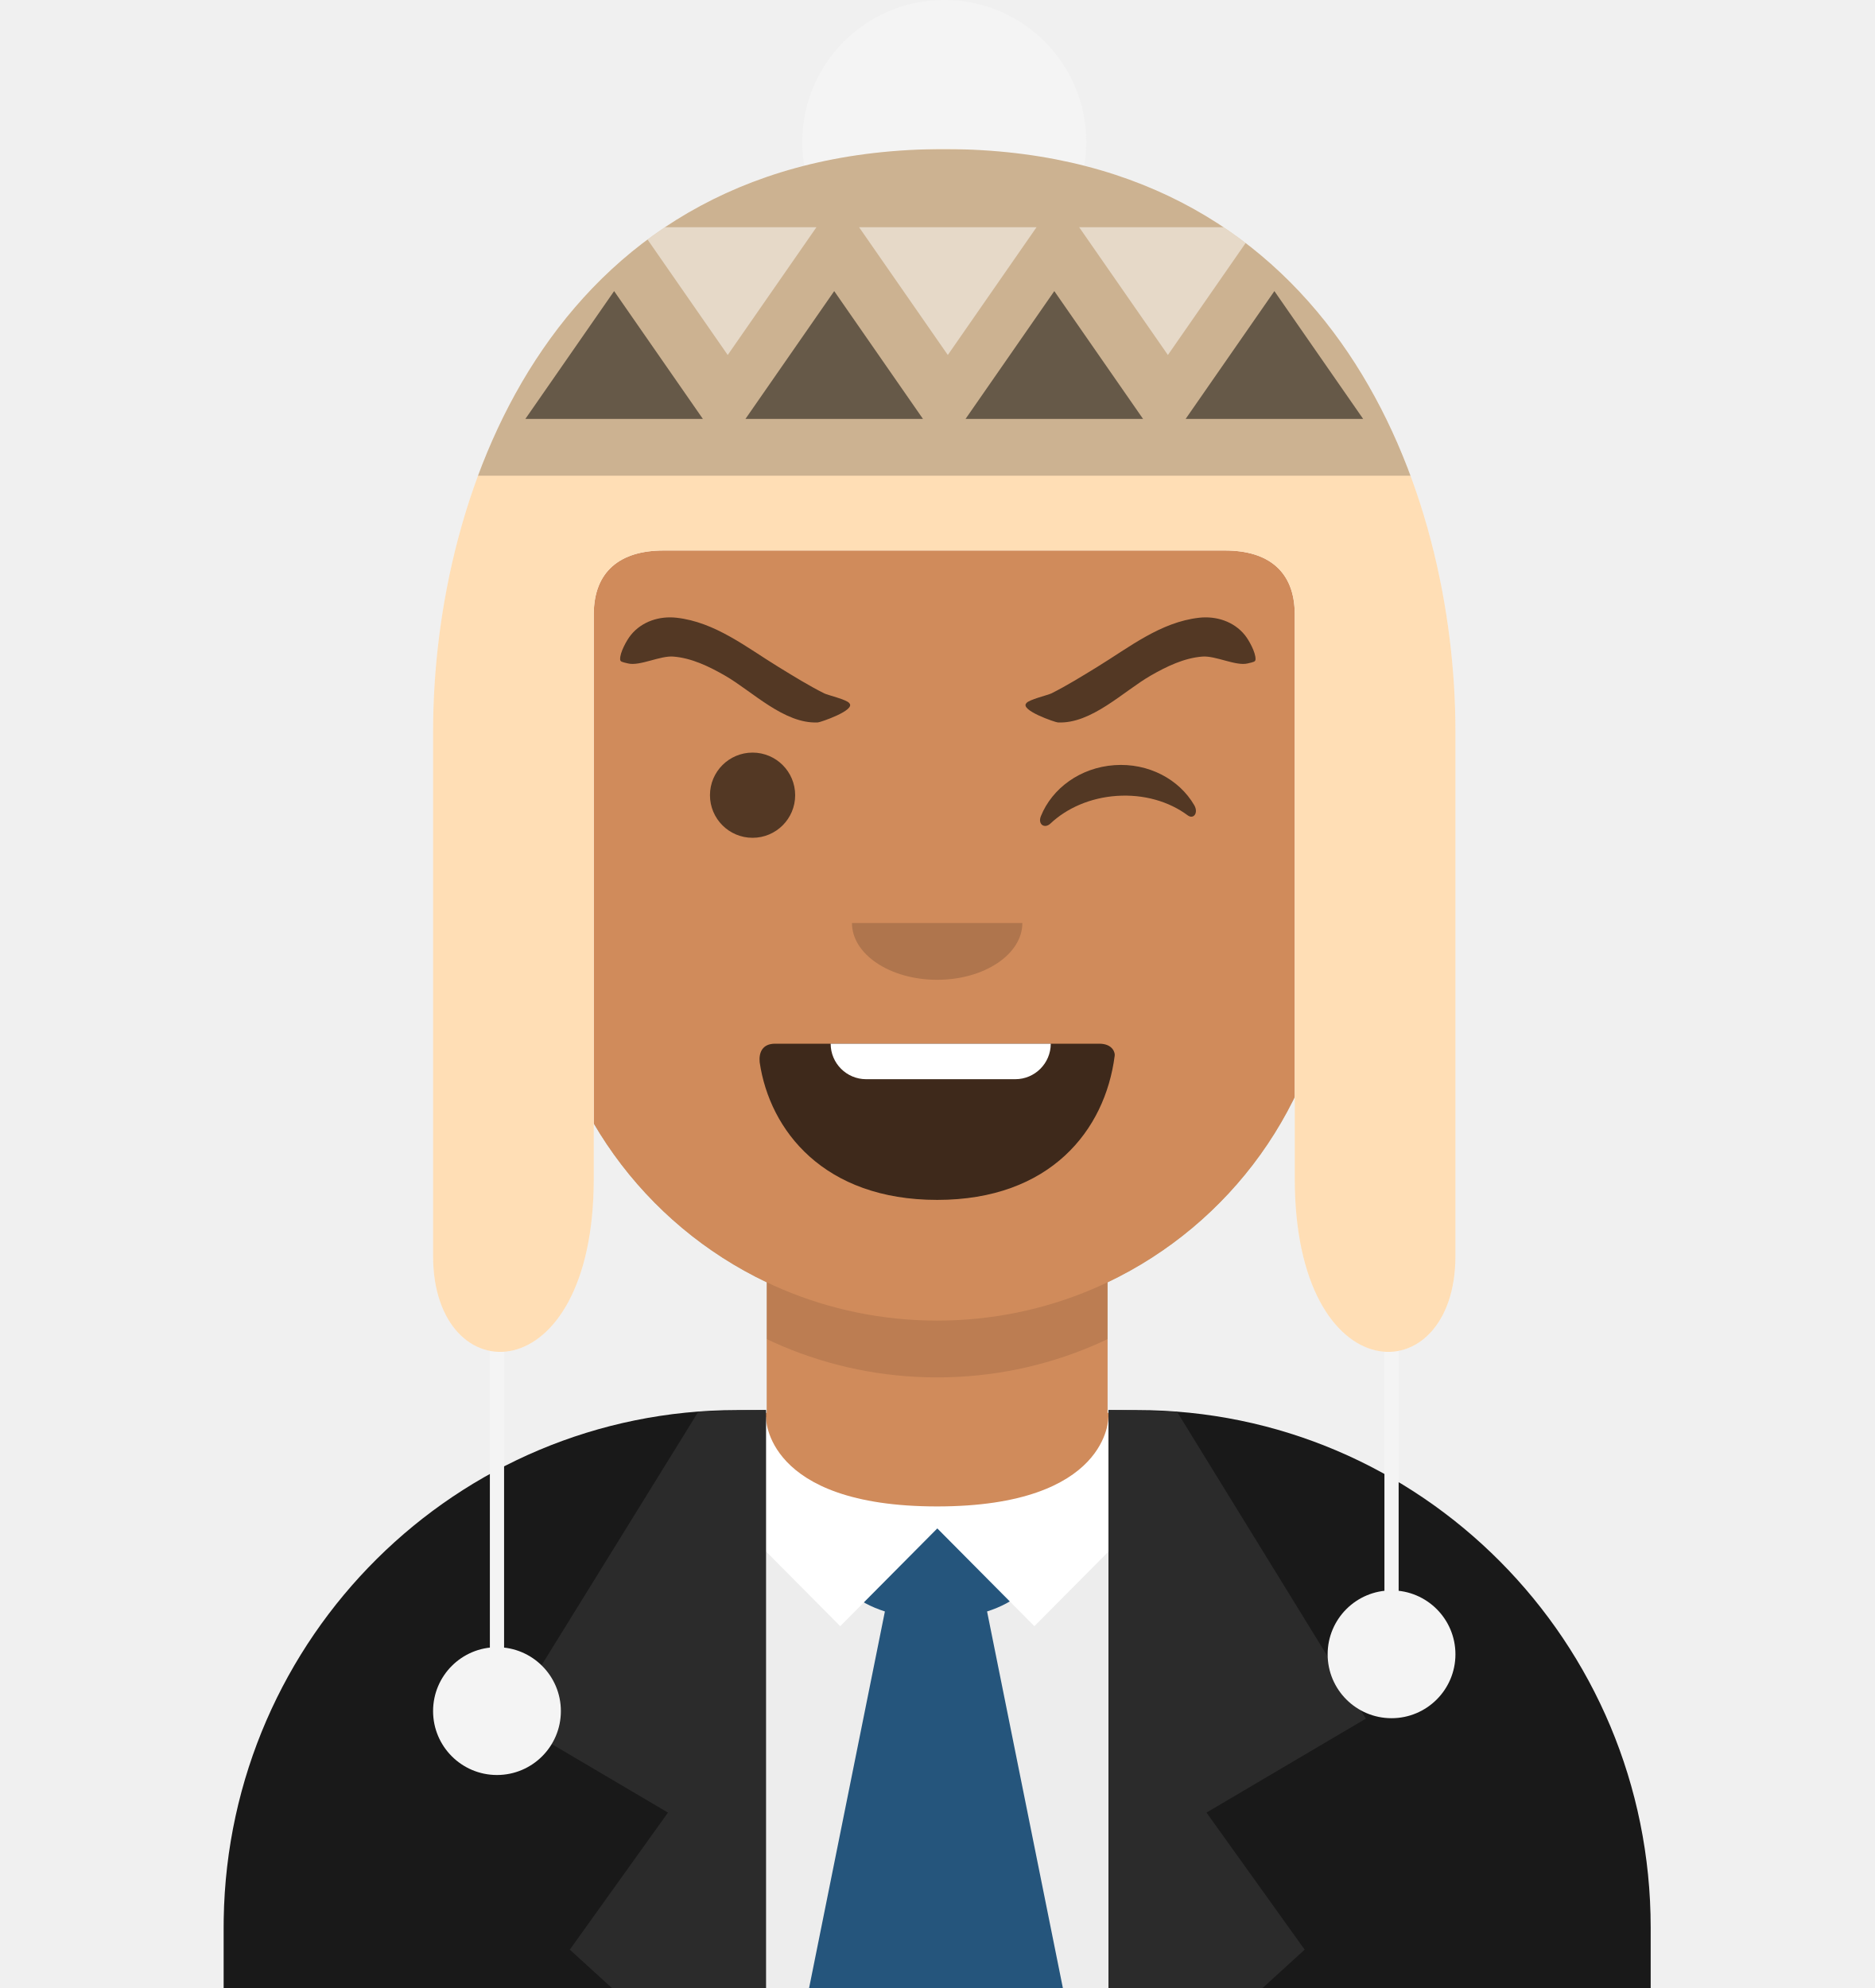
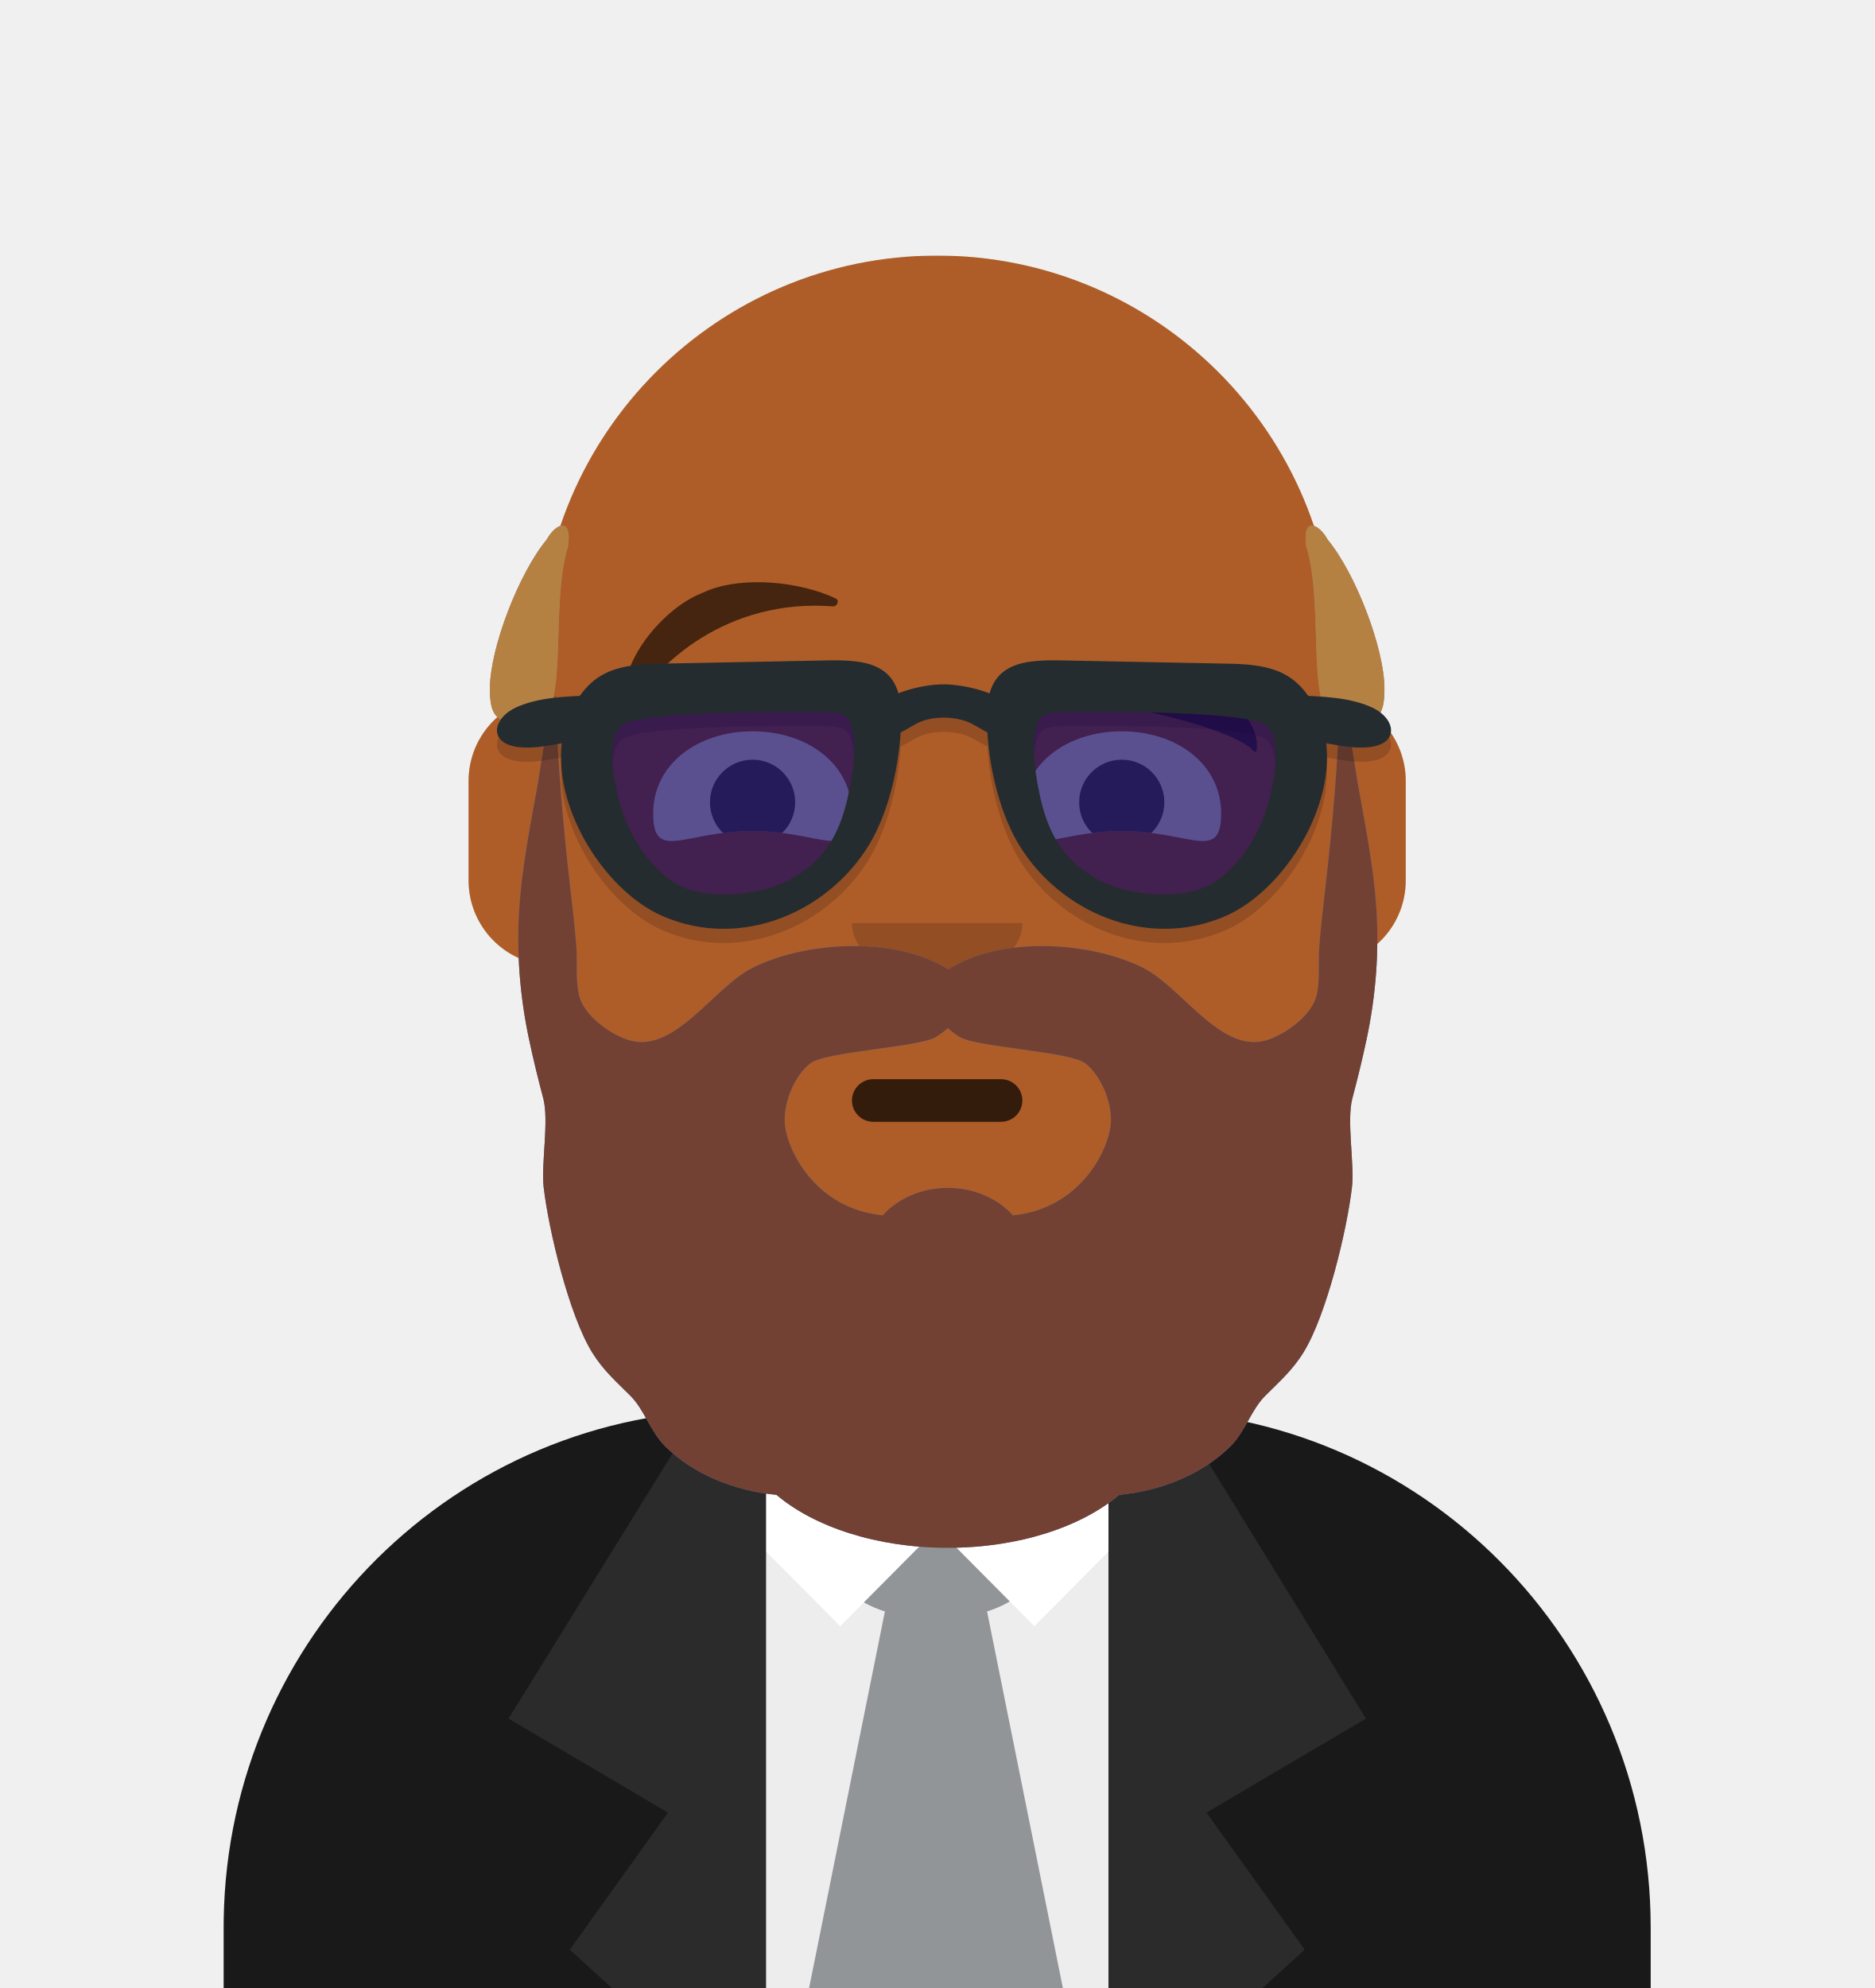
<svg xmlns="http://www.w3.org/2000/svg" xmlns:ns2="http://design.blush" xmlns:xlink="http://www.w3.org/1999/xlink" width="264px" height="280px" viewBox="0 0 264 280" version="1.1">
  <defs>
    <path d="M100,0 C130.928,-5.68137151e-15 156,25.072 156,56 L156.001,62.166 C161.676,63.119 166,68.054 166,74 L166,88 C166,94.052 161.519,99.058 155.694,99.881 C153.628,119.686 141.238,136.422 124.001,144.61 L124,163 L128,163 C167.765,163 200,195.235 200,235 L200,244 L0,244 L0,235 C-4.86974701e-15,195.235 32.235,163 72,163 L76,163 L76,144.611 C58.763,136.422 46.372,119.687 44.305,99.881 C38.481,99.058 34,94.052 34,88 L34,74 C34,68.054 38.325,63.118 44,62.166 L44,56 C44,25.072 69.072,5.68137151e-15 100,0 Z" id="transparent_path-1" />
    <path d="M83,36.348 C83,52.629 105.162,65.828 132.5,65.828 C159.838,65.828 182,52.629 182,36.348 C182,34.985 181.845,33.645 181.544,32.331 C210.784,41.488 232,68.792 232,101.052 L232,110 L32,110 L32,101.052 C32,68.397 53.739,40.82 83.534,32.002 C83.182,33.421 83,34.871 83,36.348 Z" id="transparent_path-3" />
    <rect id="transparent_path-5" x="0" y="0" width="264" height="280" />
    <path d="M74,0 C114.869,0 148,33.131 148,74 L148,84.148 L148,197.608 C135.525,187.237 119.491,181 102,181 L102,181 L98,181 L98,162.611 C115.531,154.283 128.048,137.115 129.791,116.867 C135.569,116.002 140,111.019 140,105 L140,105 L140,92 C140,87.354 137.359,83.324 133.497,81.33 C132.724,81.05 131.952,80.748 131.181,80.426 C130.795,80.32 130.401,80.233 130,80.166 L130,80.166 L130,79.917 C117.224,74.234 104.878,63.071 96.11,47.885 C93.175,42.801 90.831,37.595 89.066,32.397 C80.431,42.941 67.745,53.602 52.342,62.495 C42.778,68.017 33.147,72.291 24,75.266 L24,137.247 C29.602,148.318 38.773,157.278 50,162.611 L50,162.611 L50,181 L46,181 C38.327,181 30.935,182.2 24,184.423 L24,230 C24,244.106 13.569,255.776 0,257.716 L0,74 C0,33.131 33.131,0 74,0 Z" id="transparent_path-7" />
  </defs>
  <g id="transparent_Avataaar/Default" stroke="none" stroke-width="1" fill="none" fill-rule="evenodd">
    <g id="transparent_Body" transform="translate(32, 36)">
      <mask id="transparent_mask-2" fill="white">
        <use xlink:href="#transparent_path-1" />
      </mask>
      <use fill="#D0C6AC" xlink:href="#transparent_path-1" />
-       <g id="transparent_Skin-Color" mask="url(#transparent_mask-2)" fill="#D08B5B">
+       <g id="transparent_Skin-Color" mask="url(#transparent_mask-2)" fill="#AE5D29">
        <g transform="translate(-32, 0)" id="transparent_Color">
          <rect x="0" y="0" width="264" height="244" />
        </g>
      </g>
      <path d="M44,94 C44,124.928 69.072,150 100,150 C130.928,150 156,124.928 156,94 L156,94 L156,102 C156,132.928 130.928,158 100,158 C69.072,158 44,132.928 44,102 Z" id="transparent_Neck-Shadow" fill-opacity="0.1" fill="#000000" mask="url(#transparent_mask-2)" />
    </g>
    <g id="transparent_Clothing" transform="translate(0, 170)">
      <g id="shirt_wick_Clothing/Shirt Wick" stroke="none" stroke-width="1" fill="none" fill-rule="evenodd">
        <g id="shirt_wick_Wick-suit" transform="translate(31.5, 28.6)">
          <path d="M124.38,3.001 L128.36,3.001 C167.926,3.001 200,34.435 200,73.212 L200,81.988 L1,81.988 L1,73.212 L1.01,72.05 C1.642,33.81 33.47,3.001 72.64,3.001 L76.62,3.001 C76.62,3.001 76.424,15.113 100.492,15.113 C124.56,15.113 124.38,3.001 124.38,3.001" id="shirt_wick_Fill-1" fill="#EDEDED" />
-           <path d="M118.325,81.988 L107.53,28.367 C111.541,27.077 114.229,24.748 114.229,22.08 C114.229,18.016 108.007,14.72 100.334,14.72 C92.66,14.72 86.439,18.016 86.439,22.08 C86.439,24.748 89.127,27.077 93.138,28.367 L82.344,81.988 L118.325,81.988 Z" id="shirt_wick_Fabric-Color" fill="#25557C" ns2:color="Top-500" />
+           <path d="M118.325,81.988 L107.53,28.367 C111.541,27.077 114.229,24.748 114.229,22.08 C114.229,18.016 108.007,14.72 100.334,14.72 C92.66,14.72 86.439,18.016 86.439,22.08 C86.439,24.748 89.127,27.077 93.138,28.367 L82.344,81.988 L118.325,81.988 Z" id="shirt_wick_Fabric-Color" fill="#929598" ns2:color="Top-500" />
          <path d="M86.846,30.44 L100.52,16.669 L114.194,30.44 L142.147,2.288 C137.77,1.454 133.258,1 128.639,1 L124.619,1 C124.619,1 124.801,13.573 100.491,13.573 C76.181,13.573 76.38,1 76.38,1 L72.36,1 C67.753,1 63.253,1.45 58.885,2.28 L86.846,30.44 Z" id="shirt_wick_Fill-7" fill="#FFF" />
          <path d="M128.64,0.001 L124.641,0.001 L124.641,81.988 L201,81.988 L201,72.879 C201,32.629 168.604,0.001 128.64,0.001" id="shirt_wick_Fill-9" fill="#191919" />
          <path d="M76.38,0.001 L72.36,0.001 C32.796,0.001 0.649,31.98 0.009,71.673 L0,72.879 L0,81.988 L76.38,81.988 L76.38,0.001 Z" id="shirt_wick_Fill-12" fill="#191919" />
          <path d="M66.874,0.206 L40.133,43.457 L62.585,56.695 L48.758,75.998 L55.328,81.988 L76.38,81.988 L76.38,0.001 C76.38,0.001 73.265,0.043 66.874,0.206" id="shirt_wick_Fill-15" fill="#2B2B2B" />
          <path d="M134.28,0.225 L160.887,43.458 L138.436,56.694 L152.264,75.998 L145.691,81.988 L124.64,81.987 L124.64,-0.001 C124.64,-0.001 127.889,0.062 134.28,0.225" id="shirt_wick_Fill-18" fill="#2B2B2B" />
        </g>
      </g>
    </g>
    <g id="transparent_Face" transform="translate(76, 82)" fill="#000000">
      <g id="transparent_Mouth" transform="translate(2, 52)">
-         <g id="big_smile_Mouth/Big Smile" stroke="none" stroke-width="1" fill="none" fill-rule="evenodd">
-           <path d="M29,15.609 C30.41,25.231 38.062,35 54,35 C69.938,35 77.646,25.183 79,14.739 C79.101,14.34 78.775,13 76.826,13 C56.838,13 41.74,13 31.174,13 C29.383,13 28.87,14.24 29,15.609 Z" id="big_smile_Mouth" fill-opacity=".7" fill="#000" />
-           <path d="M70,13 C70,15.761 67.761,18 65,18 L44,18 C41.239,18 39,15.761 39,13 L70,13 Z" id="big_smile_Path" fill="#FFF" />
+         <g id="serious_Mouth/Serious" stroke="none" stroke-width="1" fill="none" fill-rule="evenodd" fill-opacity="0.7">
+           <rect id="serious_Why-so-serious?" fill="#000000" x="42" y="18" width="24" height="6" rx="3" />
        </g>
      </g>
      <g id="transparent_Nose" transform="translate(28, 40)" fill-opacity="0.16">
        <g id="default_Nose/Default" stroke="none" stroke-width="1" fill="none" fill-rule="evenodd" fill-opacity="0.16">
          <path d="M16,8 C16,12.418 21.373,16 28,16 L28,16 C34.627,16 40,12.418 40,8" id="default_Nose" fill="#000000" />
        </g>
      </g>
      <g id="transparent_Eyes" transform="translate(0, 8)">
-         <g id="wink_Eyes/Wink-😉" stroke="none" stroke-width="1" fill="none" fill-rule="evenodd" fill-opacity="0.6">
-           <circle id="wink_Eye" fill="#000000" cx="30" cy="22" r="6" />
-           <path d="M70.412,24.205 C72.259,20.406 76.417,17.758 81.25,17.758 C86.066,17.758 90.211,20.387 92.068,24.165 C92.619,25.287 91.834,26.205 91.043,25.525 C88.592,23.417 85.111,22.101 81.25,22.101 C77.509,22.101 74.126,23.336 71.69,25.329 C70.799,26.058 69.872,25.316 70.412,24.205 Z" id="wink_Winky-Wink" fill="#000000" transform="translate(81.25223, 21.75758) rotate(-4) translate(-81.25223, -21.75758) " />
+         <defs>
+           <path d="M14,14.048 C23.61,14.048 28,18.499 28,11.562 C28,4.624 21.732,0 14,0 C6.268,0 0,4.624 0,11.562 C0,18.499 4.39,14.048 14,14.048 Z" id="squint_path-1" />
+           <path d="M14,14.048 C23.61,14.048 28,18.499 28,11.562 C28,4.624 21.732,0 14,0 C6.268,0 0,4.624 0,11.562 C0,18.499 4.39,14.048 14,14.048 Z" id="squint_path-3" />
+         </defs>
+         <g id="squint_Eyes/Squint-😊" stroke="none" stroke-width="1" fill="none" fill-rule="evenodd">
+           <g id="squint_Eye" transform="translate(16, 13)">
+             <mask id="squint_mask-2" fill="white">
+               <use xlink:href="#squint_path-1" />
+             </mask>
+             <use id="squint_The-white-stuff" fill="#FFFFFF" xlink:href="#squint_path-1" />
+             <circle fill-opacity="0.7" fill="#000000" mask="url(#squint_mask-2)" cx="14" cy="10" r="6" />
+           </g>
+           <g id="squint_Eye" transform="translate(68, 13)">
+             <mask id="squint_mask-4" fill="white">
+               <use xlink:href="#squint_path-3" />
+             </mask>
+             <use id="squint_Eyeball-Mask" fill="#FFFFFF" xlink:href="#squint_path-3" />
+             <circle fill-opacity="0.7" fill="#000000" mask="url(#squint_mask-4)" cx="14" cy="10" r="6" />
+           </g>
        </g>
      </g>
      <g id="transparent_Eyebrow" fill-opacity="0.6">
-         <g id="angry_natural_Eyebrow/Natural/Angry-Natural" stroke="none" stroke-width="1" fill="none" fill-rule="evenodd" fill-opacity="0.6">
-           <path d="M44.857,12.228 C44.858,12.219 44.858,12.219 44.857,12.228 M17.586,7.892 C15.244,8.33 13.087,9.788 12.152,12.099 C11.801,12.967 11.392,14.924 11.708,15.807 C11.828,16.143 12.033,16.101 12.956,16.043 C14.644,15.937 16.933,13.662 18.748,13.256 C21.275,12.69 23.983,13.115 26.496,13.688 C30.811,14.673 36.485,17.788 40.946,16.17 C41.278,16.05 45.621,12.923 44.369,12.277 C43.924,11.907 41.137,12.085 40.622,11.999 C38.228,11.597 35.73,10.935 33.373,10.327 C28.233,9 22.967,6.881 17.586,7.892" id="angry_natural_Eyebrows-The-Web" fill="#000000" transform="translate(28.0947, 12.1275) rotate(17) translate(-28.0947, -12.1275) " />
-           <path d="M100.918,12.209 C100.92,12.2 100.92,12.2 100.918,12.209 M73.586,7.892 C71.244,8.33 69.087,9.788 68.152,12.099 C67.801,12.967 67.392,14.924 67.708,15.807 C67.828,16.143 68.033,16.101 68.956,16.043 C70.644,15.937 72.933,13.662 74.748,13.256 C77.275,12.69 79.983,13.115 82.496,13.688 C86.811,14.673 92.485,17.788 96.946,16.17 C97.278,16.05 101.621,12.923 100.369,12.277 C99.924,11.907 97.137,12.085 96.622,11.999 C94.228,11.597 91.73,10.935 89.373,10.327 C84.233,9 78.967,6.881 73.586,7.892" id="angry_natural_Eyebrows-The-Web" fill="#000000" transform="translate(84.0947, 12.1275) scale(-1, 1) rotate(17) translate(-84.0947, -12.1275) " />
+         <g id="up_down_natural_Eyebrow/Natural/Up-Down-Natural" stroke="none" stroke-width="1" fill="none" fill-rule="evenodd" fill-opacity="0.6">
+           <path d="M22.766,1.578 L23.677,1.176 C28.919,-0.905 36.865,-0.033 41.723,2.299 C42.29,2.571 41.902,3.452 41.321,3.407 C26.402,2.256 16.358,11.553 12.946,17.847 C12.845,18.034 12.539,18.055 12.464,17.881 C10.156,12.562 16.913,3.896 22.766,1.578 Z" id="up_down_natural_Eye-Browse-Reddit" fill="#000000" />
+           <path d="M86.535,12.025 C92.342,12.293 101.73,16.512 101.488,22.368 C101.48,22.56 101.199,22.644 101.061,22.497 C98.306,19.537 78.746,16.547 71.856,18.132 C71.226,18.277 70.747,17.655 71.146,17.206 C74.568,13.357 81.333,11.779 86.535,12.025 Z" id="up_down_natural_Eyebrow" fill="#000000" transform="translate(86.24651, 17.28591) rotate(5) translate(-86.24651, -17.28591) " />
        </g>
      </g>
    </g>
    <g id="transparent_Top">
      <defs>
-         <path d="M32.449,77.535 C26.365,77.535 22.633,80.46 22.633,86.535 L22.633,165.989 C22.633,196.447 0,196.405 0,176.91 L0,103.045 C0,68.803 17.227,21 72,21 L73.632,21.014 C127.115,21.955 144,69.146 144,103.045 L144,103.045 L144,176.91 C144,196.405 121.367,196.447 121.367,165.989 L121.367,165.989 L121.367,86.535 C121.367,80.46 117.635,77.535 111.551,77.535 L111.551,77.535 L72,77.535 L32.449,77.535 Z" id="winter_hat_2_path-1" />
+         <path d="M11,3 C8.34,11.477 11.417,27.914 6,28 C0.924,28.071 0,26.994 0,23 C0,17.344 4.041,6.778 8,2 C9.176,-0.171 11.619,-1.432 11,3 Z M115,3 C114.381,-1.432 116.824,-0.171 118,2 C121.959,6.778 126,17.344 126,23 C126,26.994 125.076,28.071 120,28 C114.583,27.914 117.66,11.477 115,3 Z" id="sides_path-1" />
      </defs>
-       <g id="winter_hat_2_Facial-Hair" transform="translate(49, 72)" />
-       <g id="winter_hat_2_Top/Accessories/Winter-Hat-2" stroke="none" stroke-width="1" fill="none" fill-rule="evenodd">
-         <g id="winter_hat_2_hat" transform="translate(61, 0)">
-           <g id="winter_hat_2_string" transform="translate(0, 176)" fill="#F4F4F4">
-             <circle id="winter_hat_2_puff" cx="9" cy="65" r="9" />
-             <rect x="8" y="0" width="2" height="58" />
-           </g>
-           <g id="winter_hat_2_string" transform="translate(126, 168)" fill="#F4F4F4">
-             <circle id="winter_hat_2_puff" cx="9" cy="65" r="9" />
-             <rect x="8" y="0" width="2" height="58" />
-           </g>
-           <circle id="winter_hat_2_puff" fill="#F4F4F4" cx="72" cy="20" r="20" />
-           <mask id="winter_hat_2_mask-2" fill="white">
-             <use xlink:href="#winter_hat_2_path-1" />
-           </mask>
-           <use id="winter_hat_2_Combined-Shape" fill="#F4F4F4" xlink:href="#winter_hat_2_path-1" />
-           <g id="winter_hat_2_Fabric-Color" mask="url(#winter_hat_2_mask-2)" fill="#FFDEB5">
-             <g transform="translate(-2, 19)" id="winter_hat_2_🖍Color">
-               <rect x="0" y="0" width="149" height="172" />
-             </g>
-           </g>
-           <rect id="winter_hat_2_color-dark" fill-opacity="0.2" fill="#000000" mask="url(#winter_hat_2_mask-2)" x="-1" y="21" width="146" height="46" />
-           <g id="winter_hat_2_light-triangles" mask="url(#winter_hat_2_mask-2)" fill="#FFFFFF" fill-opacity="0.5">
-             <g transform="translate(29, 32)" id="winter_hat_2_Triangle">
-               <polygon transform="translate(12.5, 9) rotate(180) translate(-12.5, -9) " points="12.5 0 25 18 0 18" />
-               <polygon transform="translate(43.5, 9) rotate(180) translate(-43.5, -9) " points="43.5 0 56 18 31 18" />
-               <polygon transform="translate(74.5, 9) rotate(180) translate(-74.5, -9) " points="74.5 0 87 18 62 18" />
-             </g>
-           </g>
-           <g id="winter_hat_2_dark-triangles" mask="url(#winter_hat_2_mask-2)" fill="#000000" fill-opacity="0.5">
-             <g transform="translate(13, 41)" id="winter_hat_2_Triangle">
-               <polygon points="12.5 0 25 18 0 18" />
-               <polygon points="43.5 0 56 18 31 18" />
-               <polygon points="74.5 0 87 18 62 18" />
-               <polygon points="105.5 0 118 18 93 18" />
+       <g id="sides_Top/Short-Hair/Sides" stroke="none" stroke-width="1" fill="none" fill-rule="evenodd">
+         <g id="sides_Facial-Hair" transform="translate(49, 72)">
+           <defs>
+             <path d="M65.18,77.737 C67.363,76.105 80.407,75.479 82.758,74.089 C83.492,73.655 84.061,73.216 84.5,72.78 C84.939,73.216 85.509,73.655 86.242,74.089 C88.593,75.479 101.637,76.105 103.82,77.737 C106.03,79.391 107.644,83.185 107.467,86.151 C107.255,89.71 103.361,98.203 93.672,99.181 C91.558,96.828 88.237,95.31 84.5,95.31 C80.763,95.31 77.442,96.828 75.328,99.181 C65.639,98.203 61.745,89.71 61.533,86.151 C61.357,83.185 62.97,79.391 65.18,77.737 M103.142,94.906 C103.143,94.906 103.145,94.905 103.146,94.905 C103.144,94.905 103.143,94.906 103.142,94.906 M65.845,94.901 C65.849,94.903 65.857,94.906 65.862,94.908 C65.857,94.906 65.851,94.903 65.845,94.901 M144.863,55.985 C144.474,50.03 143.278,44.152 142.234,38.286 C141.953,36.707 140.424,26 139.735,26 C139.502,35.109 138.702,44.08 137.67,53.139 C137.361,55.848 137.038,58.556 136.825,61.274 C136.654,63.47 136.96,66.122 136.428,68.246 C135.749,70.952 132.348,73.478 129.703,74.411 C123.103,76.737 117.598,67.108 111.961,64.291 C104.643,60.635 92.064,59.764 84.582,64.53 C76.936,59.764 64.357,60.635 57.039,64.291 C51.402,67.108 45.897,76.737 39.297,74.411 C36.652,73.478 33.25,70.952 32.572,68.246 C32.04,66.122 32.346,63.47 32.175,61.274 C31.962,58.556 31.639,55.848 31.33,53.139 C30.298,44.08 29.497,35.109 29.265,26 C28.576,26 27.047,36.707 26.766,38.286 C25.722,44.152 24.526,50.03 24.138,55.985 C23.739,62.105 24.215,68.167 25.47,74.163 C26.069,77.028 26.769,79.876 27.519,82.704 C28.353,85.847 27.199,91.966 27.572,95.192 C28.279,101.296 31.154,113.2 34.383,118.451 C35.944,120.989 37.773,122.574 39.816,124.619 C41.783,126.588 42.604,129.64 44.726,131.737 C48.682,135.645 54.446,137.971 60.366,138.543 C65.677,143.05 74.506,146 84.5,146 C94.495,146 103.323,143.05 108.635,138.543 C114.554,137.971 120.318,135.645 124.274,131.737 C126.396,129.64 127.217,126.588 129.184,124.619 C131.226,122.574 133.056,120.989 134.617,118.451 C137.846,113.2 140.721,101.296 141.428,95.192 C141.801,91.966 140.647,85.847 141.481,82.704 C142.232,79.876 142.931,77.028 143.531,74.163 C144.785,68.167 145.261,62.105 144.863,55.985 Z" id="beard_magestic_path-1" />
+           </defs>
+           <g id="beard_magestic_Facial-Hair/Beard-Magestic" stroke="none" stroke-width="1" fill="none" fill-rule="evenodd">
+             <mask id="beard_magestic_mask-2" fill="white">
+               <use xlink:href="#beard_magestic_path-1" />
+             </mask>
+             <use id="beard_magestic_Glorious-Beard" fill="#5E7AA9" xlink:href="#beard_magestic_path-1" />
+             <g id="beard_magestic_Facial-Hair-Color" mask="url(#beard_magestic_mask-2)" fill="#724133">
+               <rect id="beard_magestic_Color" x="0" y="0" width="168" height="152" />
            </g>
          </g>
        </g>
-         <g id="winter_hat_2_Accessory" transform="translate(62, 85)" />
+         <g id="sides_Hair" transform="translate(69, 74)">
+           <mask id="sides_mask-2" fill="white">
+             <use xlink:href="#sides_path-1" />
+           </mask>
+           <use id="sides_Sides" fill="#9E7A7A" xlink:href="#sides_path-1" />
+           <g id="sides_Hair-Color" mask="url(#sides_mask-2)" fill="#B58143">
+             <g transform="translate(-69, -74)" id="sides_Color">
+               <rect x="0" y="0" width="264" height="280" />
+             </g>
+           </g>
+         </g>
+         <g id="sides_Accessory" transform="translate(62, 85)">
+           <g id="sunglasses_2_Accesories/Sunglasses" stroke="none" stroke-width="1" fill="none" fill-rule="evenodd">
+             <path d="M88.421,10.032 L111.712,10.488 L112.419,10.517 C116.717,10.731 119.842,11.561 122.259,15.005 L123.271,15.061 C125.985,15.224 128.816,15.52 131.242,16.639 C134.626,18.201 135.149,21.739 130.882,22.226 C128.961,22.446 127.037,22.083 125.144,21.745 L124.805,21.691 C125.909,31.152 118.598,42.56 110.577,46.037 C99.6,50.797 87.338,45.529 81.534,36.004 C78.908,31.693 77.391,25.488 77.068,20.143 C76.249,19.745 75.467,19.22 74.719,18.855 C72.712,17.877 69.381,17.757 67.213,18.855 C66.467,19.233 65.684,19.762 64.861,20.159 C64.536,25.501 63.02,31.699 60.396,36.006 C54.592,45.532 42.329,50.799 31.352,46.039 C23.331,42.562 16.019,31.153 17.125,21.691 L16.787,21.745 L15.912,21.9 C14.303,22.181 12.675,22.412 11.049,22.226 C6.782,21.739 7.305,18.201 10.69,16.639 C13.419,15.38 16.66,15.162 19.672,15.006 C22.089,11.563 25.214,10.733 29.511,10.52 L30.218,10.491 L54.367,10.014 C59.191,9.923 63.3,10.28 64.542,14.64 C66.63,13.826 69.047,13.385 70.891,13.385 C72.75,13.385 75.24,13.833 77.383,14.659 C78.688,10.021 83.224,9.892 88.421,10.032 Z M54.679,17.284 L53.174,17.263 C48.255,17.217 28.018,17.153 25.616,19.149 C23.226,21.134 24.534,27.073 25.157,29.556 C26.22,33.8 28.64,38.06 32.172,40.752 C35.161,43.03 38.987,43.188 42.599,42.839 L42.814,42.815 C42.576,42.827 44.28,42.588 44.629,42.522 L44.661,42.516 C45.73,42.286 46.799,41.983 47.811,41.564 C49.717,40.775 51.508,39.619 52.978,38.169 C55.767,35.414 56.965,31.723 57.685,27.955 C58.157,25.487 58.555,22.671 58.146,20.165 C57.767,17.846 56.758,17.355 54.679,17.284 L54.679,17.284 Z M90.243,17.25 L87.681,17.273 C85.309,17.295 84.188,17.689 83.784,20.163 C83.374,22.668 83.772,25.485 84.244,27.952 C84.965,31.72 86.163,35.412 88.952,38.166 C90.421,39.616 92.213,40.772 94.119,41.562 C94.962,41.911 95.845,42.179 96.734,42.392 L97.268,42.513 C97.513,42.566 99.203,42.803 99.137,42.813 L98.986,42.802 C102.697,43.193 106.673,43.1 109.757,40.75 C113.29,38.058 115.709,33.798 116.773,29.554 L116.961,28.777 C117.607,26 118.481,20.948 116.314,19.147 C114.107,17.313 96.851,17.218 90.243,17.25 L90.243,17.25 Z" id="sunglasses_2_Shape" fill-opacity=".16" fill="#000" />
+             <g id="sunglasses_2_Sunglasses" transform="translate(8, 8)">
+               <path d="M47.01,6.277 C49.521,6.301 50.708,6.726 51.136,9.392 C51.569,12.092 51.148,15.128 50.648,17.787 C49.886,21.848 48.617,25.826 45.664,28.794 C44.109,30.358 42.212,31.603 40.194,32.454 C39.123,32.906 37.991,33.232 36.86,33.48 C36.529,33.552 33.706,33.948 35.438,33.747 C31.397,34.216 27.013,34.197 23.638,31.579 C19.898,28.678 17.337,24.086 16.211,19.513 C15.552,16.837 14.167,10.437 16.697,8.297 C19.595,5.845 47.01,6.277 47.01,6.277 L47.01,6.277 Z" id="sunglasses_2_shades" fill-opacity=".7" fill="#150662" />
+               <path d="M78.919,6.275 C76.408,6.299 75.221,6.724 74.794,9.389 C74.36,12.089 74.782,15.125 75.281,17.784 C76.044,21.845 77.313,25.824 80.265,28.792 C81.821,30.355 83.718,31.601 85.736,32.452 C86.807,32.903 87.939,33.23 89.07,33.477 C89.4,33.549 92.223,33.946 90.492,33.744 C94.533,34.214 98.917,34.195 102.292,31.577 C106.032,28.675 108.593,24.084 109.719,19.511 C110.378,16.834 111.762,10.434 109.233,8.294 C106.335,5.843 78.919,6.275 78.919,6.275 L78.919,6.275 Z" id="sunglasses_2_shades" fill-opacity=".7" fill="#150662" />
+               <g id="sunglasses_2_Glasses" fill="#252C2F">
+                 <path d="M46.249,7.275 C48.621,7.298 49.742,7.692 50.146,10.165 C50.555,12.671 50.157,15.487 49.685,17.955 C48.965,21.723 47.767,25.415 44.978,28.169 C43.508,29.619 41.717,30.775 39.811,31.564 C38.799,31.983 37.73,32.286 36.661,32.516 C36.349,32.583 33.682,32.95 35.318,32.764 C31.501,33.199 27.36,33.182 24.172,30.753 C20.64,28.06 18.22,23.8 17.157,19.556 C16.534,17.073 15.226,11.134 17.616,9.149 C20.353,6.875 46.249,7.275 46.249,7.275 L46.249,7.275 Z M22.218,0.49 C16.777,0.678 13.147,1.634 10.463,7.069 C5.546,17.03 13.963,31.969 23.352,36.039 C34.329,40.799 46.592,35.532 52.396,26.006 C55.469,20.962 57.022,13.323 56.922,7.504 C56.795,0.076 51.607,-0.13 45.509,0.034 L22.218,0.49 Z" id="sunglasses_2_Frame" />
+                 <path d="M79.681,7.273 C77.309,7.295 76.188,7.689 75.784,10.163 C75.374,12.668 75.772,15.485 76.244,17.952 C76.965,21.72 78.163,25.412 80.952,28.166 C82.421,29.616 84.213,30.772 86.119,31.562 C87.131,31.981 88.2,32.284 89.268,32.513 C89.581,32.58 92.247,32.948 90.612,32.761 C94.429,33.197 98.57,33.179 101.757,30.75 C105.29,28.058 107.709,23.798 108.773,19.554 C109.396,17.071 110.703,11.132 108.314,9.147 C105.576,6.872 79.681,7.273 79.681,7.273 L79.681,7.273 Z M103.712,0.488 C109.152,0.675 112.783,1.632 115.466,7.067 C120.384,17.028 111.967,31.966 102.577,36.037 C91.6,40.797 79.338,35.529 73.534,26.004 C70.461,20.96 68.907,13.321 69.007,7.501 C69.135,0.074 74.323,-0.132 80.421,0.032 L103.712,0.488 Z" id="sunglasses_2_Frame" />
+                 <path d="M13.197,4.927 C9.785,5.118 5.886,5.164 2.69,6.639 C-0.695,8.201 -1.218,11.739 3.049,12.226 C4.971,12.446 6.895,12.083 8.787,11.745 C10.337,11.468 12.442,11.558 13.906,10.966 C16.636,9.862 16.46,4.74 13.197,4.927" id="sunglasses_2_Frame" />
+                 <path d="M112.735,4.927 C116.147,5.118 120.046,5.164 123.242,6.639 C126.626,8.201 127.149,11.739 122.882,12.226 C120.961,12.446 119.037,12.083 117.144,11.745 C115.595,11.468 113.49,11.558 112.025,10.966 C109.296,9.862 109.471,4.74 112.735,4.927" id="sunglasses_2_Frame" />
+                 <path d="M73.109,7.013 C71.163,4.713 66.091,3.385 62.891,3.385 C59.691,3.385 54.768,4.713 52.822,7.013 C51.841,8.172 51.807,9.724 53.508,10.451 C55.626,11.357 57.517,9.714 59.213,8.855 C61.381,7.757 64.712,7.877 66.719,8.855 C68.427,9.688 70.305,11.357 72.423,10.451 C74.124,9.724 74.091,8.172 73.109,7.013" id="sunglasses_2_Frame" />
+               </g>
+             </g>
+           </g>
+         </g>
      </g>
    </g>
  </g>
</svg>
